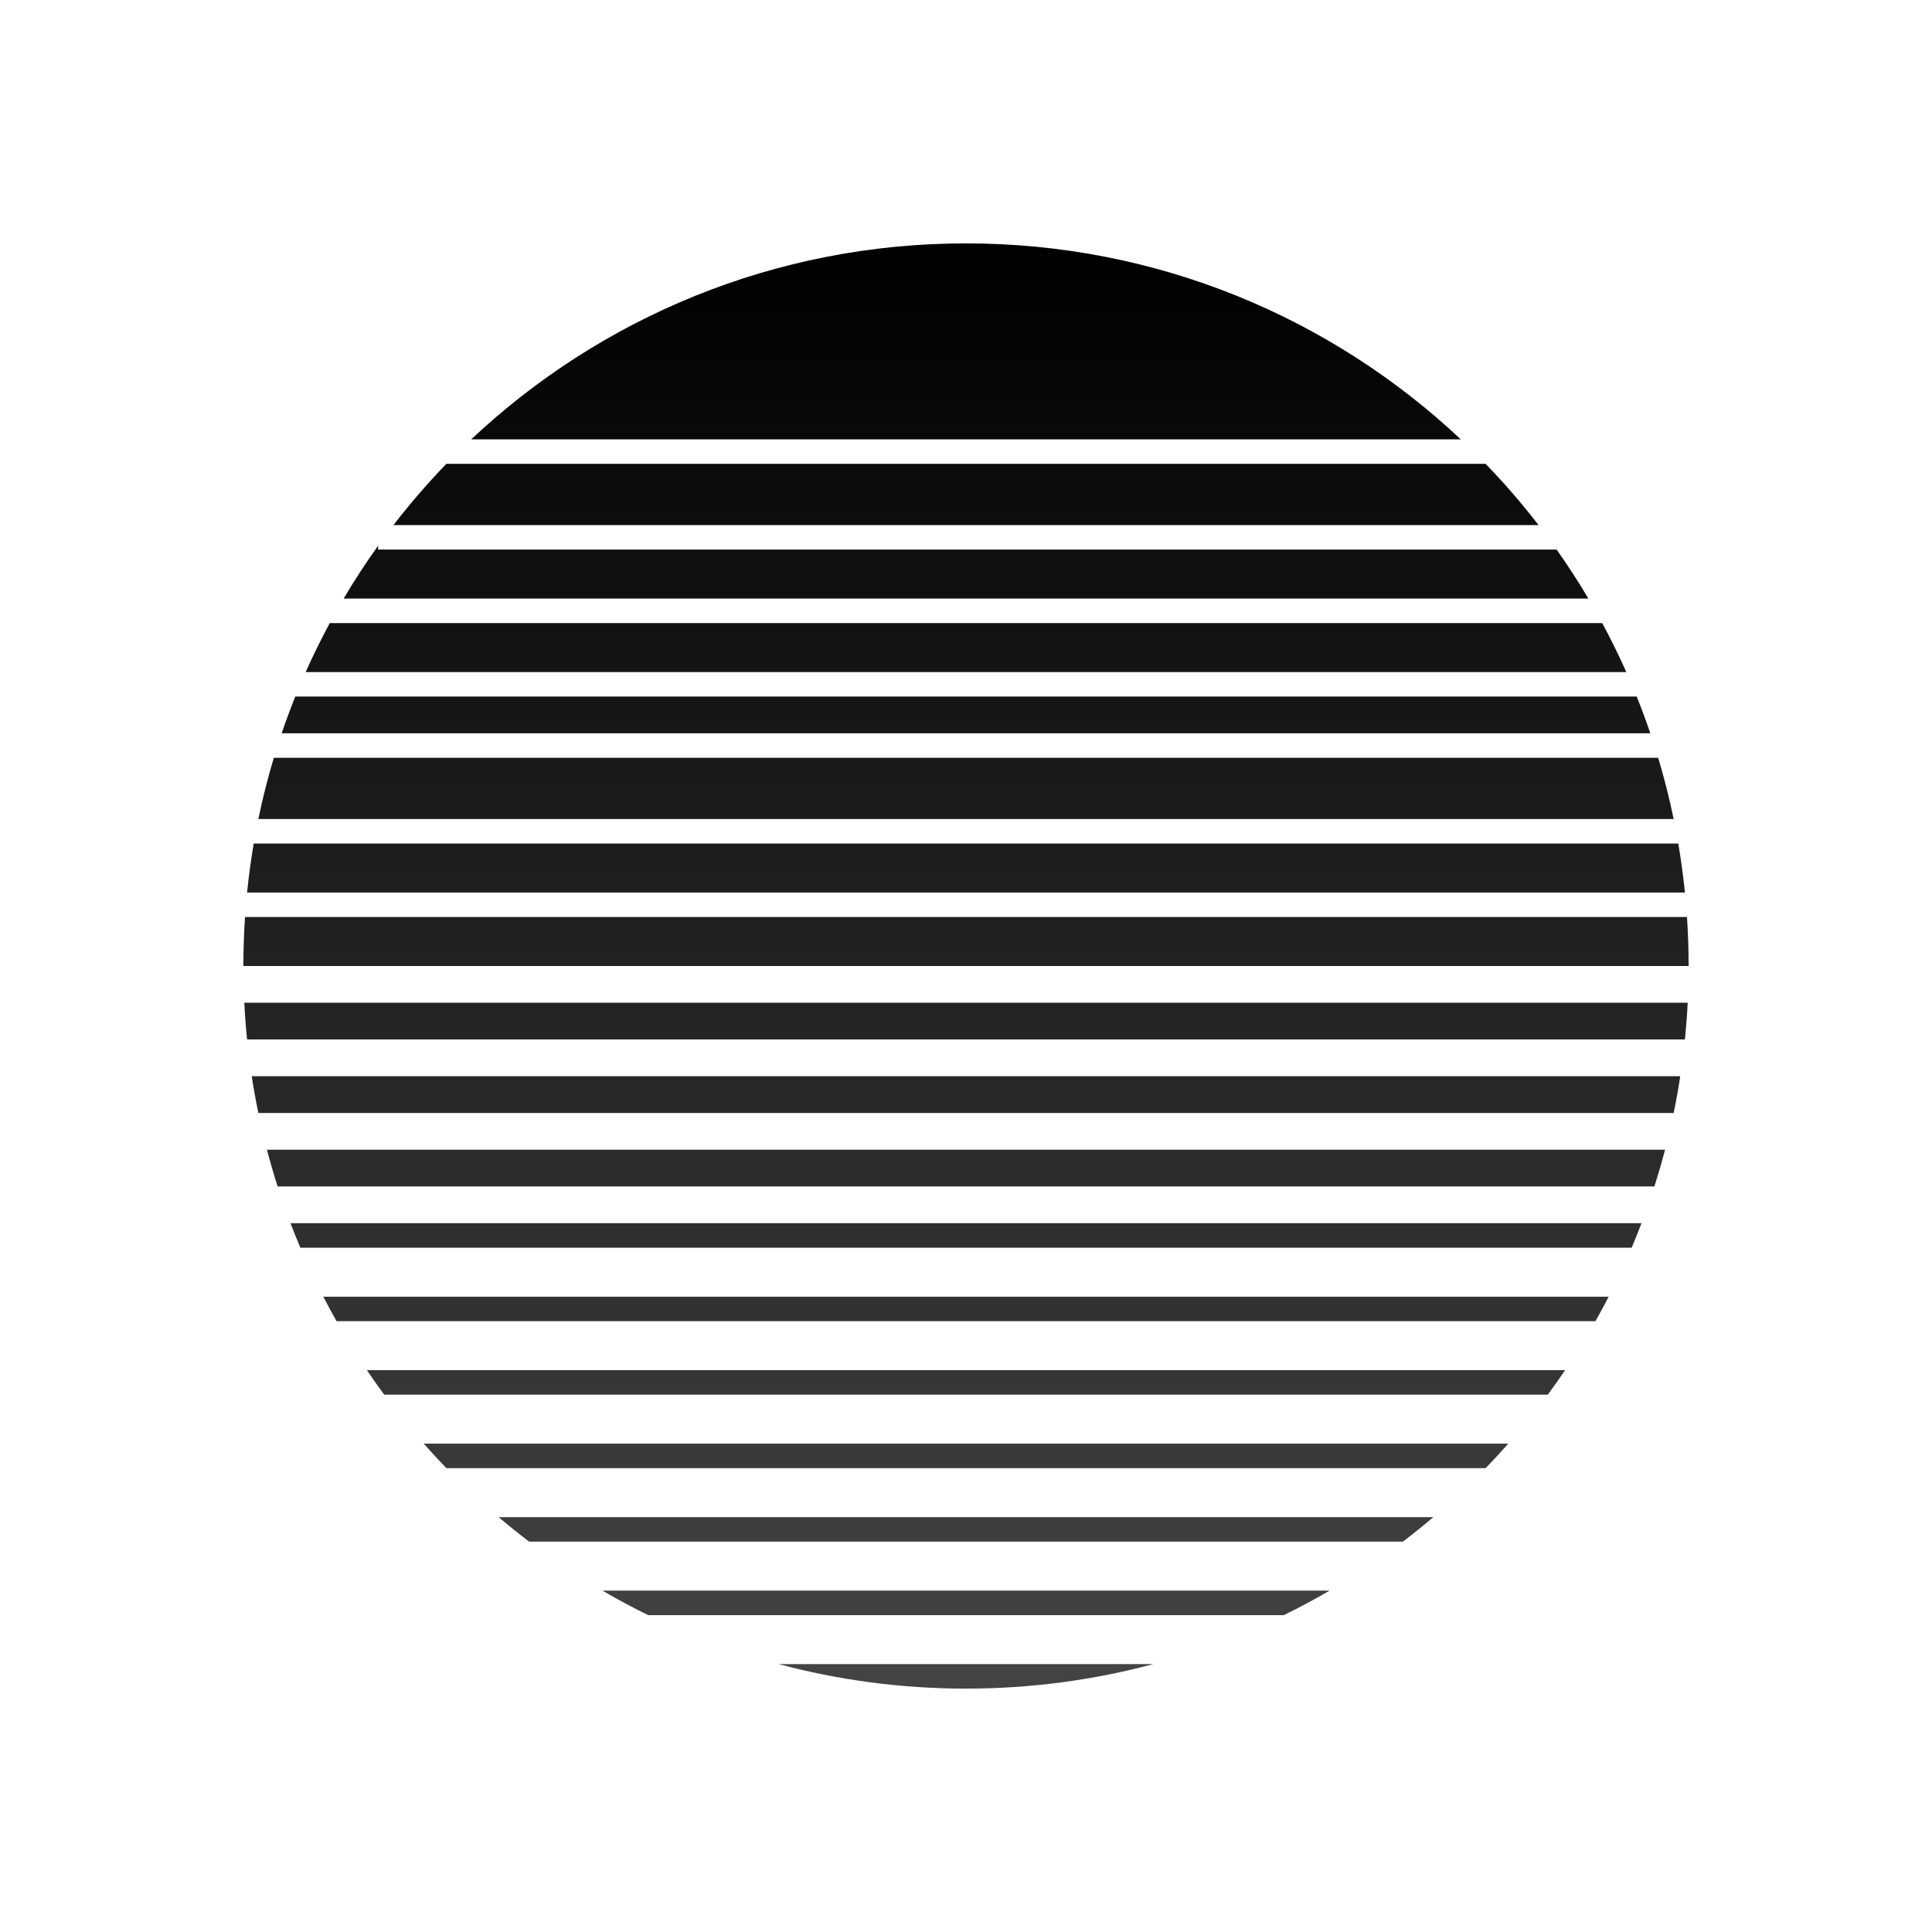
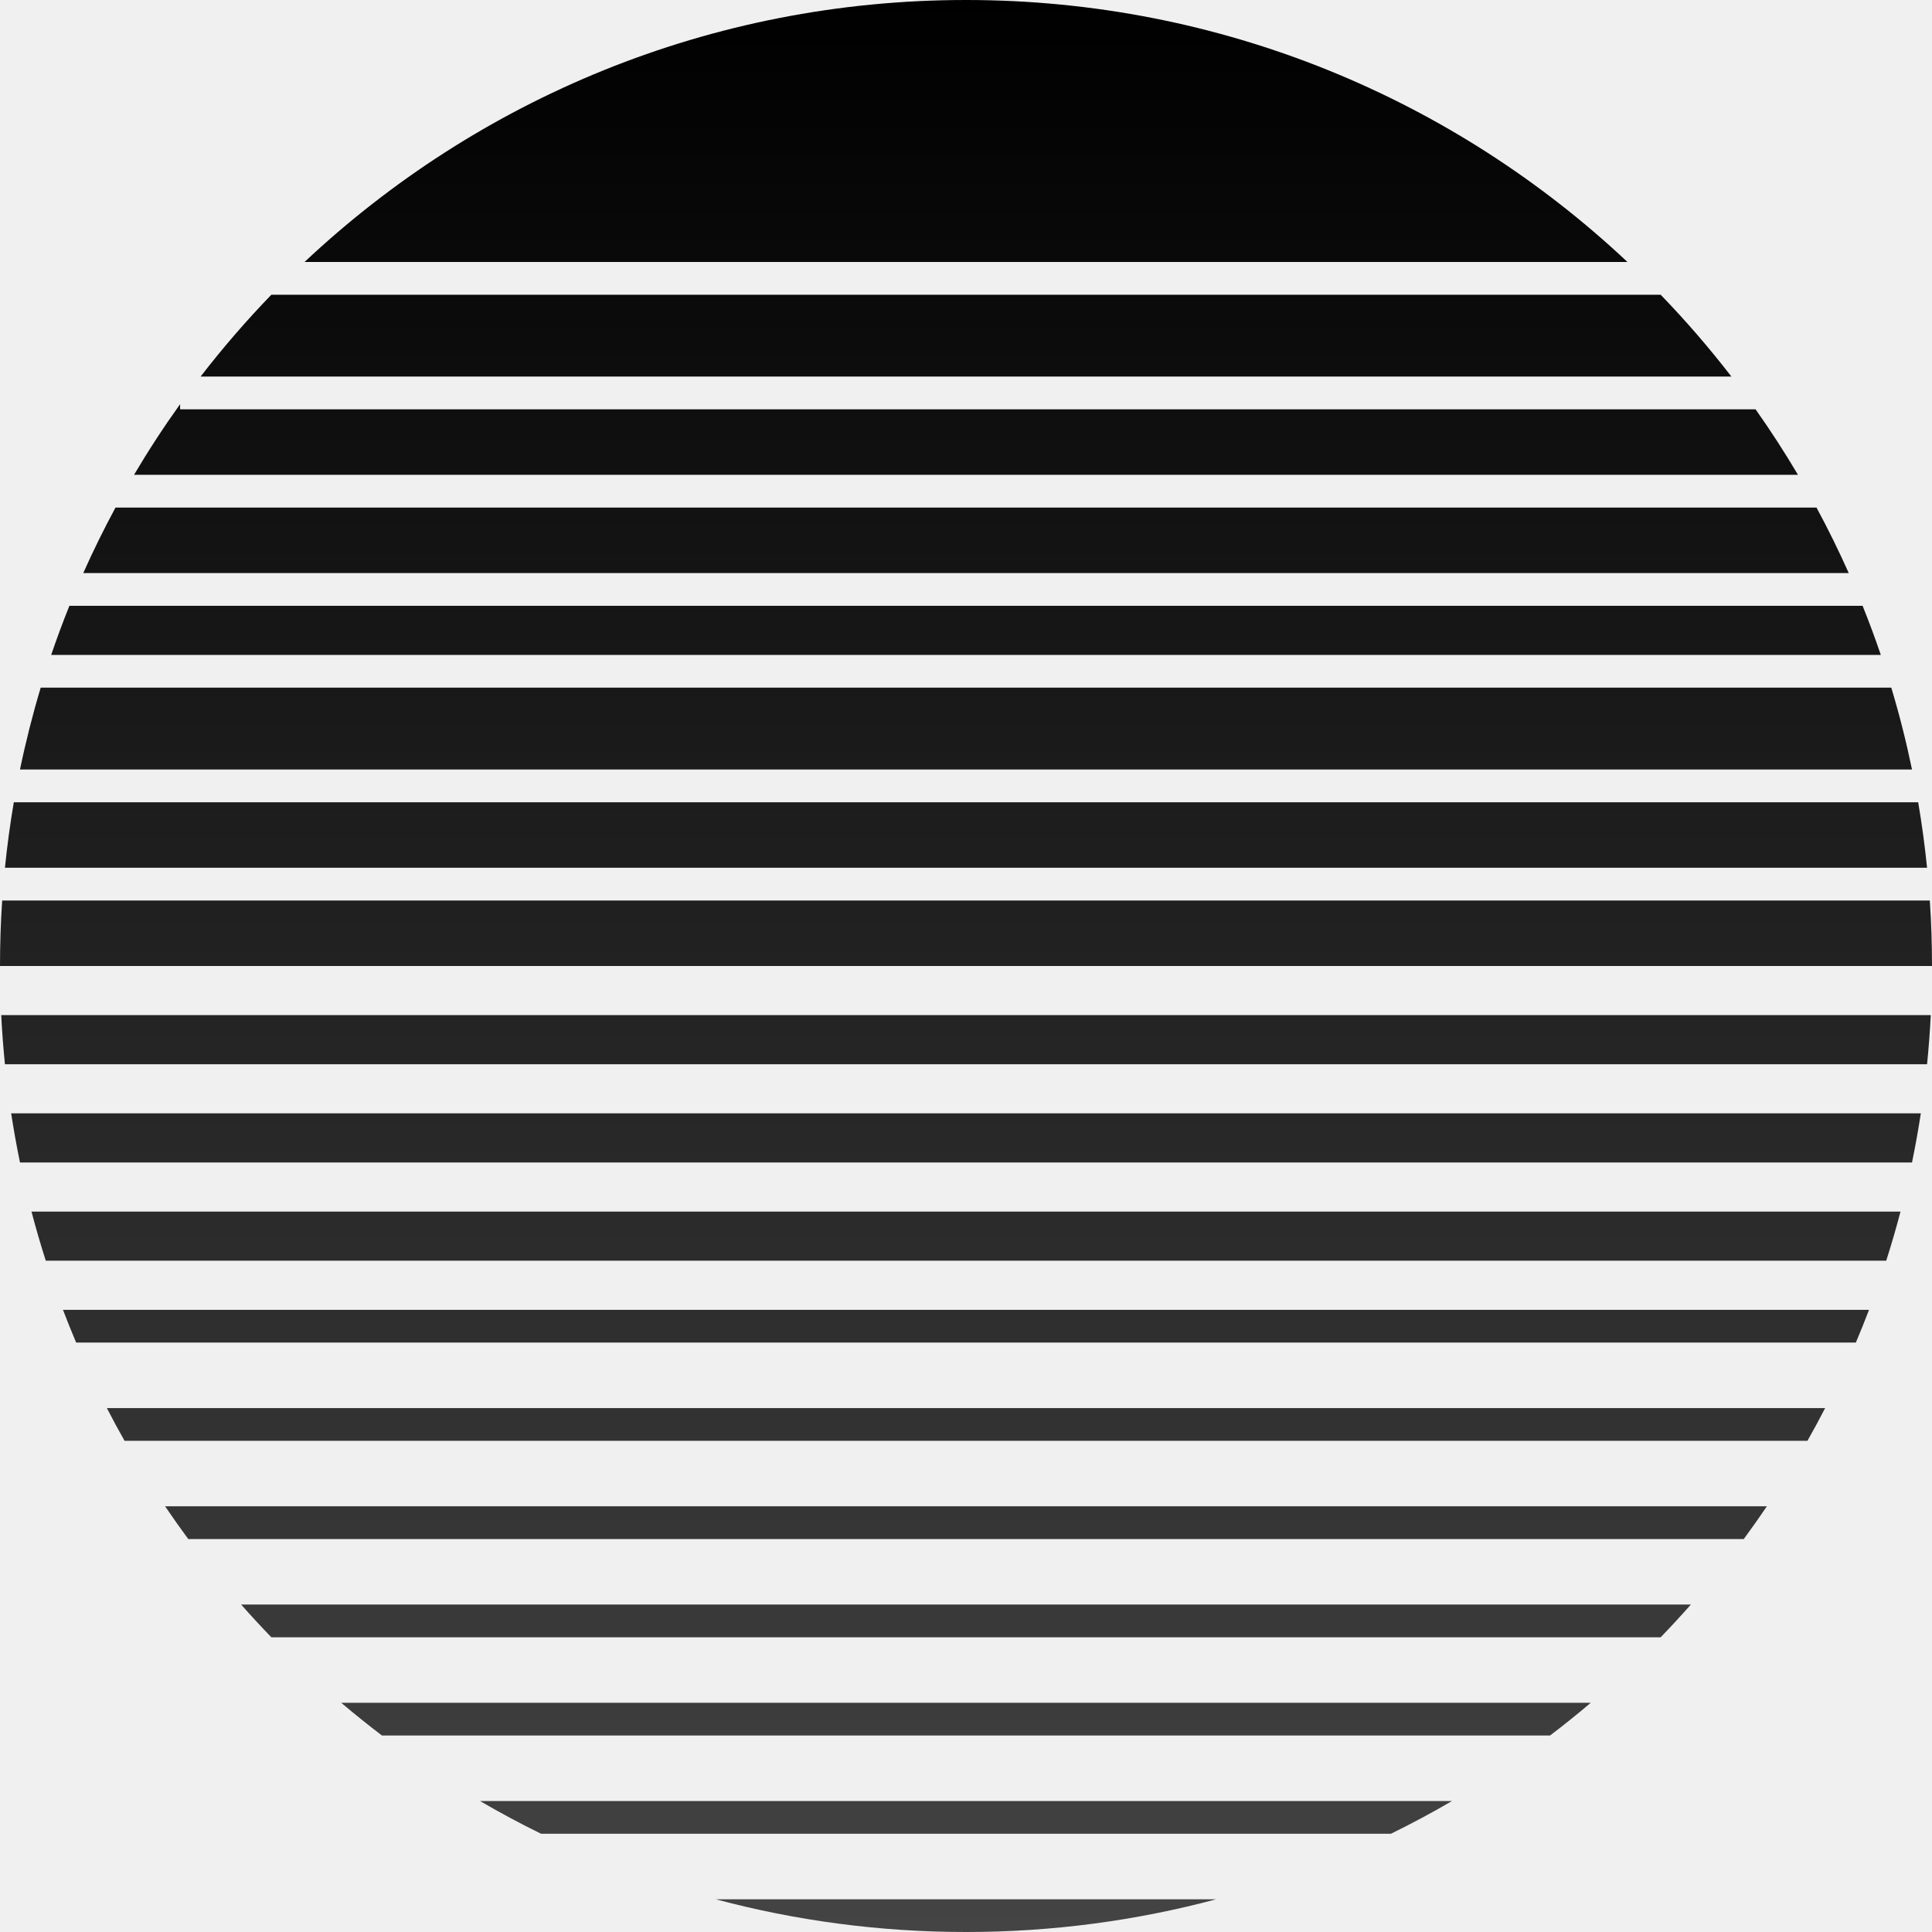
- <svg xmlns="http://www.w3.org/2000/svg" width="1024" height="1024" viewBox="0 0 1024 1024" fill="none">
-   <rect width="1024" height="1024" fill="white" />
-   <path fill-rule="evenodd" clip-rule="evenodd" d="M130.956 550.948C130.305 544.503 129.814 538.01 129.487 531.475H894.513C894.186 538.01 893.695 544.503 893.044 550.948H130.956ZM133.428 570.423C134.43 576.972 135.598 583.466 136.928 589.901H887.072C888.402 583.466 889.57 576.972 890.572 570.423H133.428ZM147.152 628.849C145.098 622.43 143.208 615.937 141.488 609.376H882.511C880.792 615.937 878.902 622.43 876.848 628.849H147.152ZM153.972 648.324C155.636 652.69 157.377 657.019 159.194 661.307H864.806C866.623 657.019 868.364 652.69 870.028 648.324H153.972ZM178.382 700.255C175.964 695.978 173.625 691.65 171.368 687.273H852.631C850.375 691.65 848.036 695.978 845.617 700.255H178.382ZM194.466 726.221C197.435 730.614 200.494 734.942 203.638 739.203H820.362C823.506 734.942 826.565 730.614 829.534 726.221H194.466ZM236.586 778.151C232.493 773.916 228.497 769.588 224.601 765.169H799.399C795.503 769.588 791.507 773.916 787.414 778.151H236.586ZM264.285 804.117C269.55 808.586 274.937 812.915 280.441 817.099H743.559C749.063 812.915 754.45 808.586 759.715 804.117H264.285ZM343.527 856.052C335.28 852.006 327.201 847.673 319.301 843.065H704.699C696.799 847.673 688.72 852.006 680.473 856.052H343.527ZM412.761 882.018C444.412 890.486 477.679 895 512 895C546.321 895 579.588 890.486 611.239 882.018H412.761ZM894.134 486.035C894.708 494.616 895 503.274 895 512H129C129 503.274 129.292 494.616 129.866 486.035H894.134ZM130.956 473.052C131.839 464.305 133.017 455.645 134.479 447.082H889.521C890.983 455.645 892.161 464.305 893.044 473.052H130.956ZM145.138 401.643C141.944 412.275 139.2 423.1 136.928 434.099H887.072C884.8 423.1 882.056 412.275 878.862 401.643H145.138ZM156.513 369.186C153.936 375.593 151.528 382.087 149.293 388.66H874.707C872.472 382.087 870.064 375.593 867.487 369.186H862.54H156.513ZM162.015 356.203C165.955 347.366 170.219 338.706 174.794 330.238H849.206C853.781 338.706 858.045 347.366 861.985 356.203H162.015ZM200.405 289.244C193.924 298.294 187.826 307.639 182.137 317.255H841.863C836.602 308.362 830.991 299.701 825.05 291.29H200.405V289.244ZM208.535 278.307C217.28 266.968 226.647 256.132 236.583 245.852H787.417C797.353 256.132 806.72 266.968 815.465 278.307H208.535ZM512 129C613.469 129 705.722 168.459 774.251 232.869H249.749C318.278 168.459 410.531 129 512 129Z" fill="url(#paint0_linear_771_142)" />
+ <svg xmlns="http://www.w3.org/2000/svg" width="164" height="164" viewBox="0 0 164 164" fill="none">
+   <path fill-rule="evenodd" clip-rule="evenodd" d="M0.419 90.339C0.279 88.959 0.174 87.569 0.104 86.169H163.896C163.826 87.569 163.721 88.959 163.581 90.339H0.419ZM0.948 94.508C1.163 95.91 1.413 97.301 1.697 98.679H162.303C162.587 97.301 162.837 95.91 163.052 94.508H0.948ZM3.886 107.017C3.446 105.643 3.042 104.253 2.674 102.848H161.326C160.958 104.253 160.553 105.643 160.114 107.017H3.886ZM5.346 111.187C5.703 112.122 6.075 113.048 6.464 113.966H157.536C157.925 113.048 158.297 112.122 158.654 111.187H5.346ZM10.573 122.305C10.055 121.39 9.554 120.463 9.071 119.526H154.929C154.446 120.463 153.945 121.39 153.427 122.305H10.573ZM14.016 127.865C14.652 128.805 15.307 129.732 15.98 130.644H148.02C148.693 129.732 149.348 128.805 149.984 127.865H14.016ZM23.034 138.983C22.158 138.076 21.302 137.149 20.468 136.203H143.532C142.698 137.149 141.842 138.076 140.966 138.983H23.034ZM28.964 144.542C30.092 145.499 31.245 146.426 32.423 147.321H131.577C132.755 146.426 133.908 145.499 135.036 144.542H28.964ZM45.93 155.661C44.164 154.795 42.435 153.867 40.743 152.881H123.257C121.565 153.867 119.836 154.795 118.07 155.661H45.93ZM60.753 161.221C67.529 163.033 74.652 164 82 164C89.348 164 96.471 163.033 103.247 161.221H60.753ZM163.815 76.441C163.938 78.278 164 80.132 164 82H0C0 80.132 0.062 78.278 0.185 76.441H163.815ZM0.419 73.661C0.608 71.788 0.86 69.934 1.173 68.101H162.827C163.14 69.934 163.392 71.788 163.581 73.661H0.419ZM3.455 58.373C2.771 60.649 2.184 62.967 1.697 65.321H162.303C161.816 62.967 161.229 60.649 160.545 58.373H3.455ZM5.891 51.424C5.339 52.795 4.823 54.186 4.345 55.593H159.655C159.177 54.186 158.661 52.795 158.109 51.424H157.05H5.891ZM7.069 48.644C7.912 46.752 8.825 44.898 9.804 43.085H154.196C155.175 44.898 156.088 46.752 156.931 48.644H7.069ZM15.288 34.308C13.9 36.246 12.595 38.247 11.377 40.305H152.623C151.497 38.401 150.296 36.547 149.024 34.746H15.288V34.308ZM17.028 31.966C18.901 29.539 20.906 27.219 23.034 25.018H140.966C143.094 27.219 145.099 29.539 146.972 31.966H17.028ZM82 0C103.724 0 123.476 8.448 138.148 22.238H25.852C40.524 8.448 60.276 0 82 0Z" fill="url(#paint0_linear_984_794)" />
  <defs>
-     <linearGradient id="paint0_linear_771_142" x1="512" y1="129" x2="512" y2="895" gradientUnits="userSpaceOnUse">
+     <linearGradient id="paint0_linear_984_794" x1="82" y1="0" x2="82" y2="164" gradientUnits="userSpaceOnUse">
      <stop />
      <stop offset="1" stop-color="#444444" />
    </linearGradient>
  </defs>
</svg>
